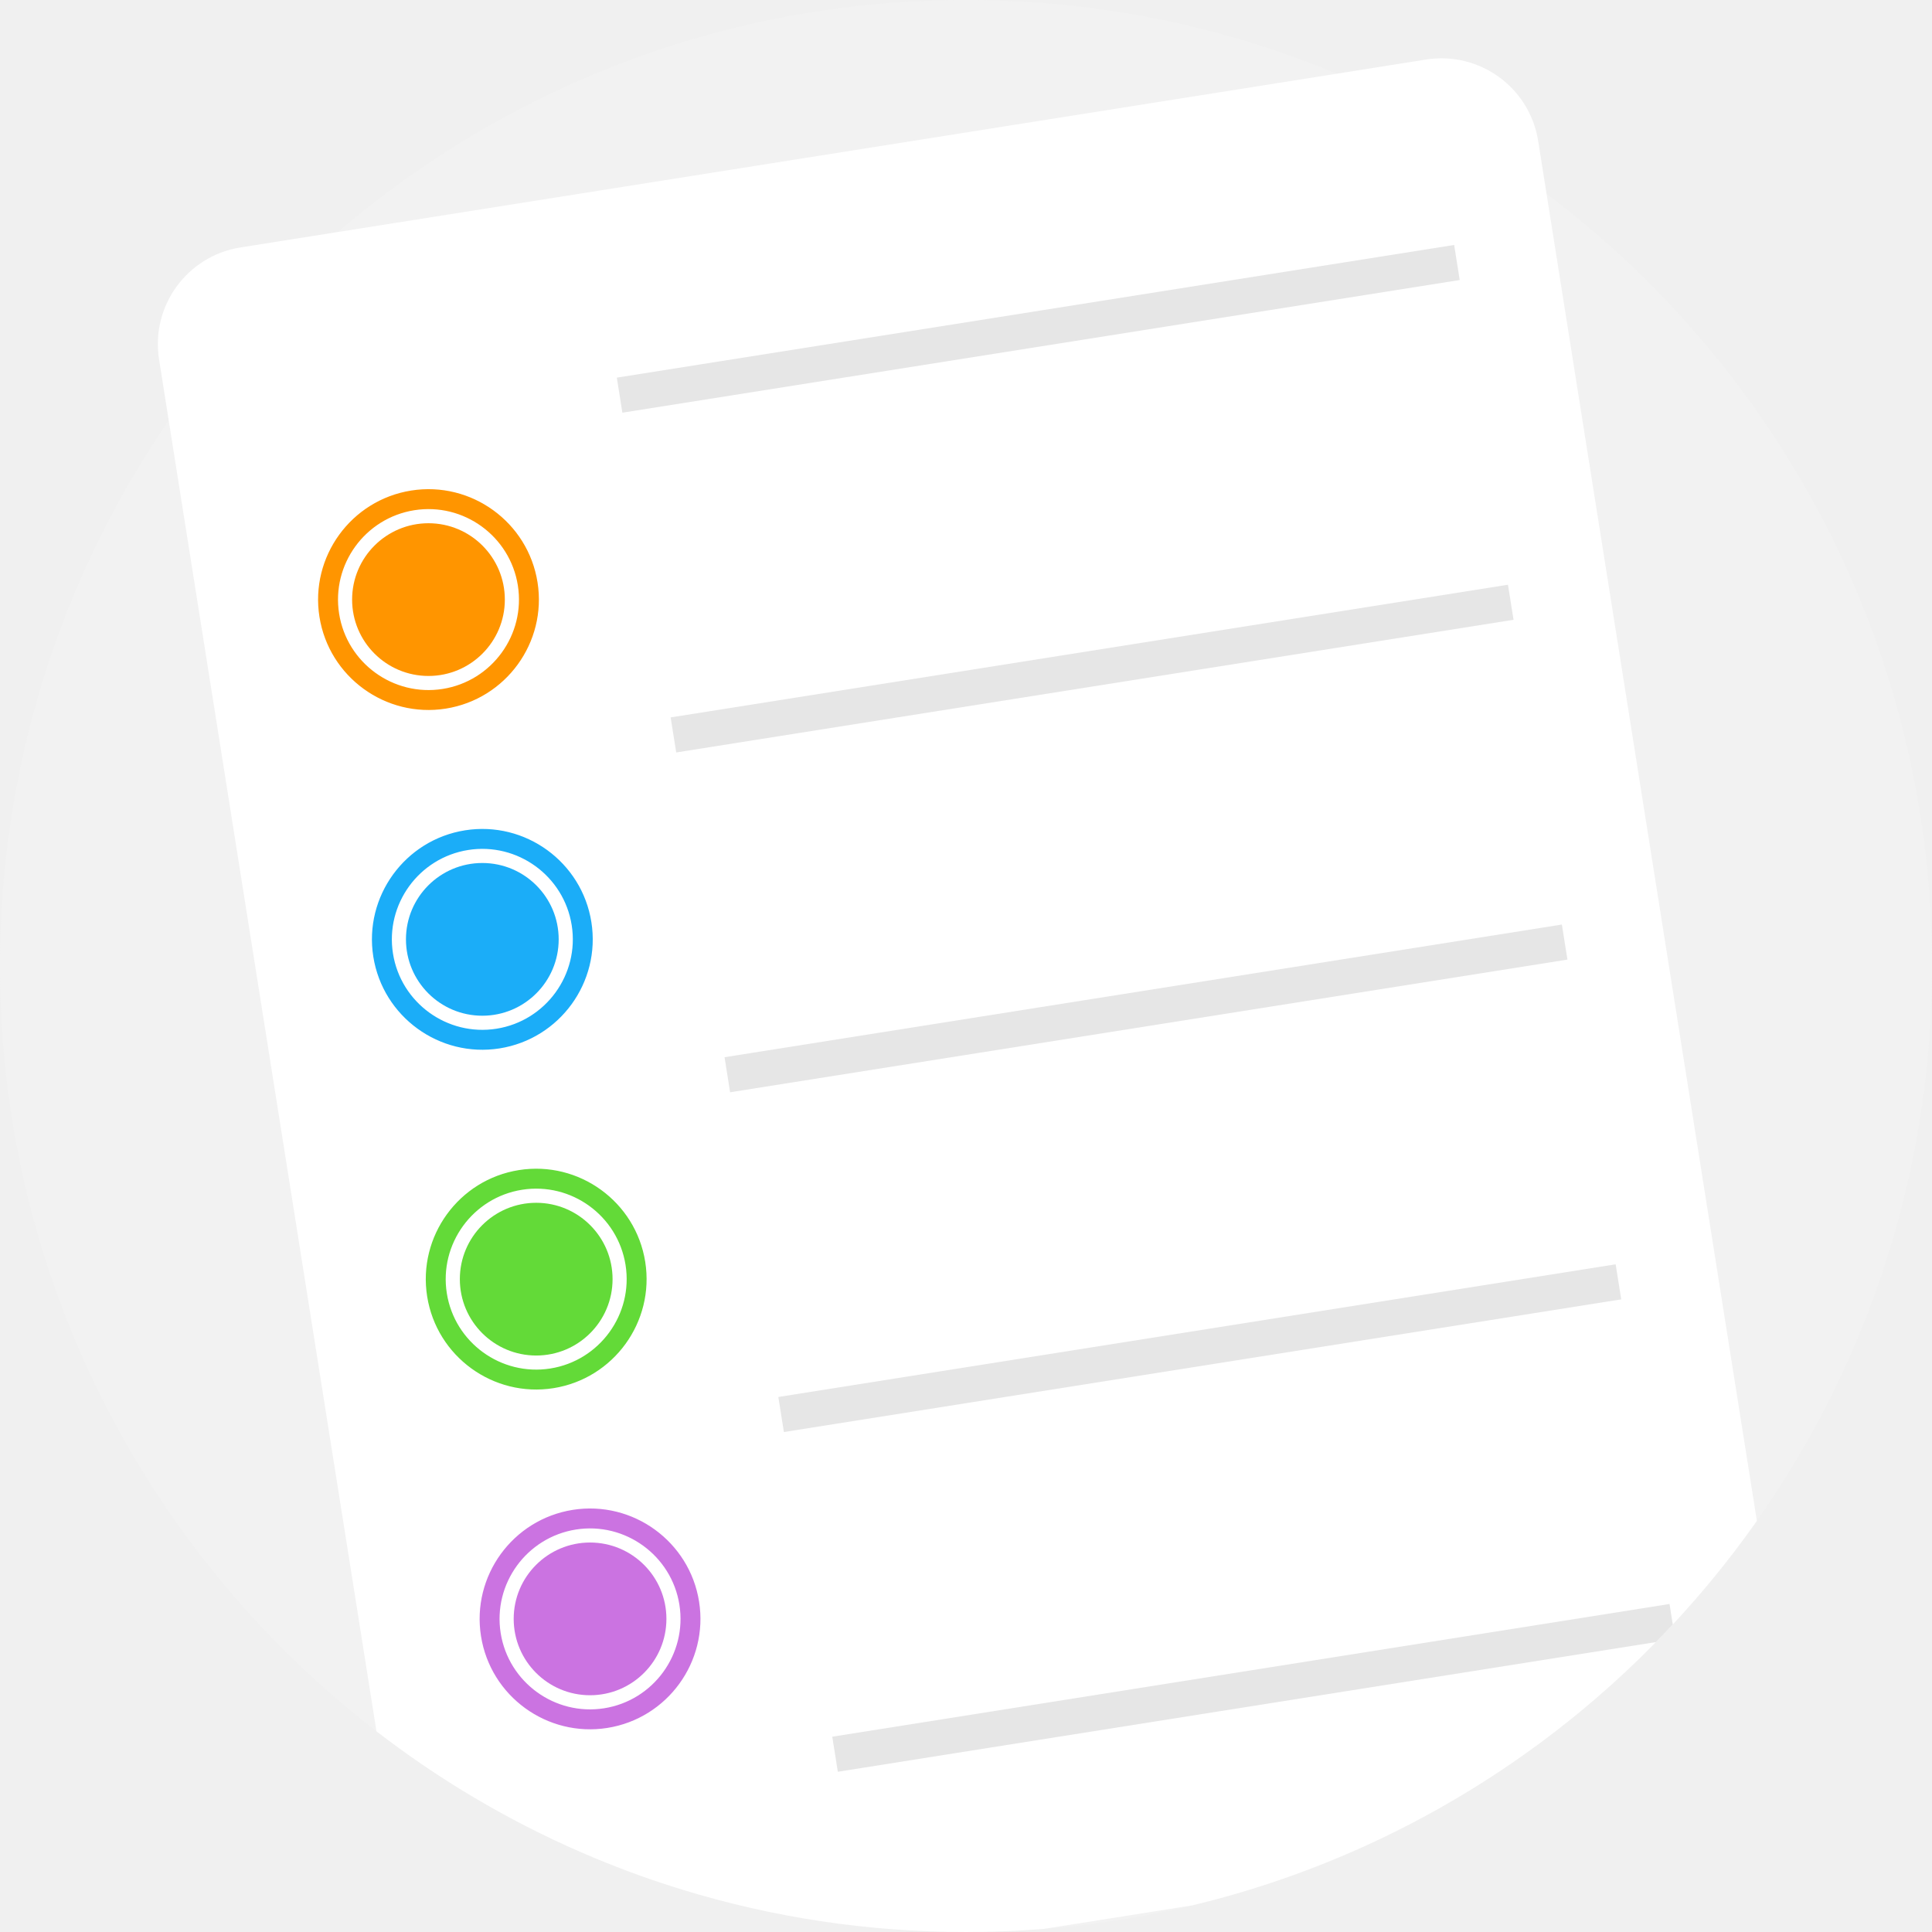
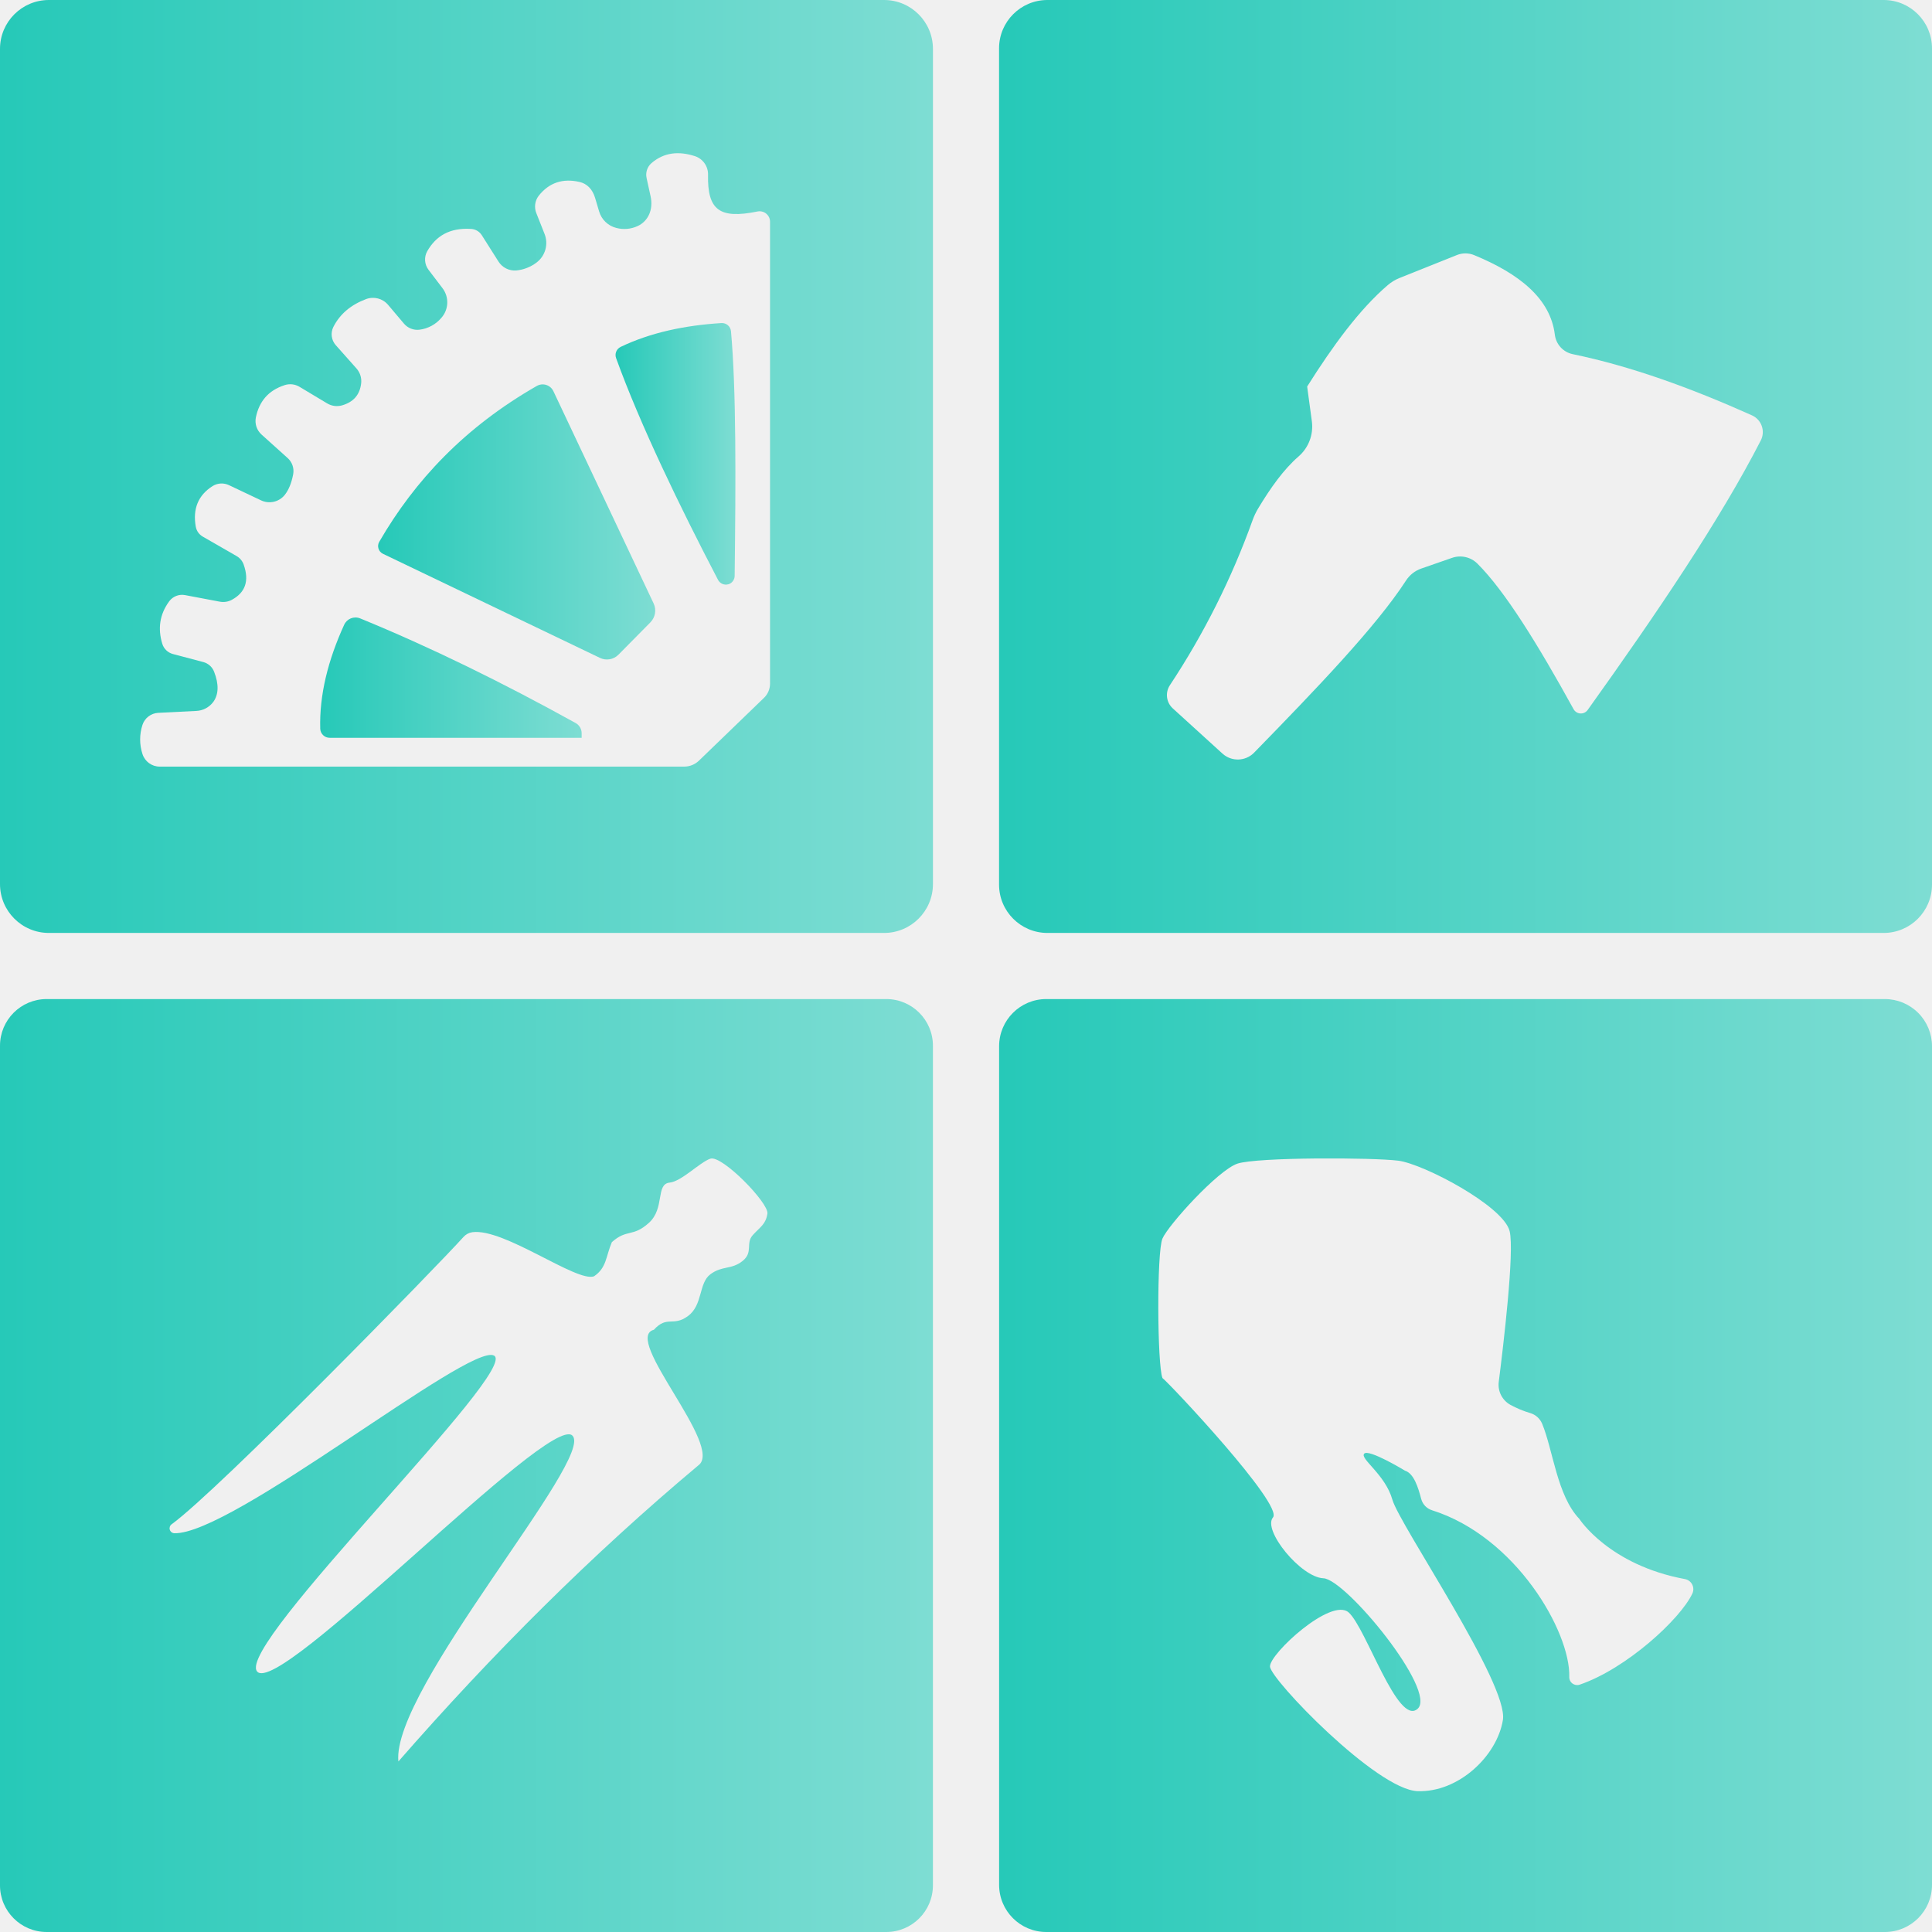
- <svg xmlns="http://www.w3.org/2000/svg" version="1.1" id="Capa_1" x="0px" y="0px" viewBox="0 0 512 512" style="enable-background:new 0 0 512 512;" xml:space="preserve">
-   <circle style="fill:#F2F2F2;" cx="256" cy="256" r="256" />
-   <path style="fill:#FFFFFF;" d="M465.589,403.037c-0.334,0.491-0.679,0.972-1.024,1.452c-6.52,9.132-13.625,17.826-21.264,26.018  c-1.463,1.578-2.947,3.124-4.451,4.66c-5.245,5.35-10.721,10.47-16.405,15.339c-6.228,5.339-12.727,10.386-19.456,15.109  c-25.924,18.213-55.38,31.744-87.134,39.351l-39.215,6.207c-6.802,0.543-13.688,0.825-20.637,0.825  c-26.122,0-51.336-3.908-75.076-11.191c-7.899-2.414-15.632-5.204-23.186-8.349c-19.801-8.234-38.348-18.892-55.265-31.587  c-0.909-0.679-1.808-1.369-2.706-2.048L44.714,111.427l-2.56-16.154c-2.247-14.158,7.408-27.449,21.567-29.696l25.851-4.096  l264.652-41.942l23.709-3.762c14.158-2.236,27.449,7.419,29.696,21.567l2.226,14.033L465.589,403.037z" />
-   <g>
-     <rect x="162.814" y="82.44" transform="matrix(0.9877 -0.1565 0.1565 0.9877 -10.2473 44.1333)" style="fill:#E6E6E6;" width="224.665" height="9.404" />
-     <rect x="177.077" y="172.481" transform="matrix(0.9877 -0.1565 0.1565 0.9877 -24.1626 47.4748)" style="fill:#E6E6E6;" width="224.665" height="9.404" />
-     <rect x="191.36" y="262.532" transform="matrix(0.9877 -0.1565 0.1565 0.9877 -38.0793 50.8195)" style="fill:#E6E6E6;" width="224.665" height="9.404" />
-     <rect x="205.614" y="352.571" transform="matrix(0.9877 -0.1565 0.1565 0.9877 -51.9945 54.1596)" style="fill:#E6E6E6;" width="224.665" height="9.404" />
-     <path style="fill:#E6E6E6;" d="M443.301,430.507c-1.463,1.578-2.947,3.124-4.451,4.66l-216.816,34.367l-1.473-9.289l221.884-35.171   L443.301,430.507z" />
-   </g>
-   <g>
-     <circle style="fill:#FF9500;" cx="113.55" cy="158.9" r="20.237" />
-     <path style="fill:#FF9500;" d="M118.134,187.791c-15.934,2.526-30.951-8.383-33.476-24.317s8.383-30.951,24.317-33.476   c15.934-2.526,30.951,8.383,33.476,24.317C144.976,170.248,134.067,185.267,118.134,187.791z M109.801,135.213   c-13.058,2.07-21.998,14.377-19.929,27.436s14.378,21.998,27.436,19.929s21.998-14.377,19.929-27.436   S122.859,133.143,109.801,135.213z" />
-   </g>
-   <g>
-     <circle style="fill:#1BADF8;" cx="127.82" cy="248.94" r="20.237" />
-     <path style="fill:#1BADF8;" d="M132.404,277.835c-15.934,2.526-30.951-8.383-33.476-24.317   c-2.526-15.934,8.383-30.951,24.317-33.476s30.951,8.383,33.476,24.317C159.247,260.292,148.338,275.31,132.404,277.835z    M124.071,225.256c-13.058,2.07-21.998,14.377-19.929,27.436s14.378,21.998,27.436,19.929c13.058-2.07,21.998-14.377,19.929-27.436   S137.129,223.187,124.071,225.256z" />
-   </g>
-   <g>
-     <circle style="fill:#63DA38;" cx="142.1" cy="338.99" r="20.237" />
-     <path style="fill:#63DA38;" d="M146.675,367.878c-15.934,2.526-30.951-8.383-33.476-24.317s8.383-30.951,24.317-33.476   c15.934-2.526,30.951,8.383,33.476,24.317C173.518,350.335,162.609,365.353,146.675,367.878z M138.342,315.3   c-13.058,2.07-21.998,14.377-19.929,27.436s14.378,21.998,27.436,19.929c13.058-2.07,21.998-14.377,19.929-27.436   C163.709,322.17,151.4,313.23,138.342,315.3z" />
-   </g>
-   <g>
-     <circle style="fill:#CB73E1;" cx="156.37" cy="429.02" r="20.237" />
-     <path style="fill:#CB73E1;" d="M160.947,457.922c-15.934,2.526-30.951-8.383-33.476-24.317   c-2.526-15.934,8.383-30.951,24.317-33.476s30.951,8.383,33.476,24.317C187.788,440.38,176.879,455.397,160.947,457.922z    M152.614,405.343c-13.058,2.07-21.998,14.377-19.929,27.436c2.07,13.058,14.378,21.998,27.436,19.929   c13.058-2.07,21.998-14.377,19.929-27.436C177.98,412.213,165.672,403.273,152.614,405.343z" />
-   </g>
-   <g>
- </g>
-   <g>
- </g>
-   <g>
- </g>
-   <g>
- </g>
-   <g>
- </g>
-   <g>
- </g>
-   <g>
- </g>
-   <g>
- </g>
-   <g>
- </g>
-   <g>
- </g>
-   <g>
- </g>
-   <g>
- </g>
-   <g>
- </g>
-   <g>
- </g>
-   <g>
- </g>
+ <svg xmlns="http://www.w3.org/2000/svg" xmlns:xlink="http://www.w3.org/1999/xlink" id="Layer_2" data-name="Layer 2" viewBox="0 0 1024 1024">
+   <defs>
+     <style>.cls-1{fill:url(#linear-gradient);}.cls-2{fill:url(#linear-gradient-2);}.cls-3{fill:url(#linear-gradient-3);}.cls-4{fill:url(#linear-gradient-4);}.cls-5{fill:url(#linear-gradient-5);}.cls-6{fill:url(#linear-gradient-6);}.cls-7{fill:url(#linear-gradient-7);}</style>
+     <linearGradient id="linear-gradient" x1="676.39" y1="304.64" x2="823.21" y2="304.64" gradientUnits="userSpaceOnUse">
+       <stop offset="0" stop-color="#26c9b8" />
+       <stop offset="1" stop-color="#7eddd3" />
+     </linearGradient>
+     <linearGradient id="linear-gradient-2" x1="645.7" y1="387.16" x2="784.29" y2="387.16" xlink:href="#linear-gradient" />
+     <linearGradient id="linear-gradient-3" x1="802.25" y1="268.54" x2="865.82" y2="268.54" xlink:href="#linear-gradient" />
+     <linearGradient id="linear-gradient-4" x1="476" y1="275.24" x2="970.48" y2="275.24" xlink:href="#linear-gradient" />
+     <linearGradient id="linear-gradient-5" x1="1005.52" y1="275.24" x2="1500" y2="275.24" xlink:href="#linear-gradient" />
+     <linearGradient id="linear-gradient-6" x1="476" y1="804.76" x2="970.48" y2="804.76" xlink:href="#linear-gradient" />
+     <linearGradient id="linear-gradient-7" x1="1005.52" y1="804.76" x2="1500" y2="804.76" xlink:href="#linear-gradient" />
+   </defs>
+   <path class="cls-1" d="M769.32,235.35a6.29,6.29,0,0,0-8.8-2.79c-38,21.74-64.64,50-83.52,82.62a4.54,4.54,0,0,0,2,6.36l115,55.16a8.55,8.55,0,0,0,9.8-1.71l16.93-17.14a8.88,8.88,0,0,0,1.71-10Z" transform="translate(-476 -28)" />
+   <path class="cls-2" d="M781.1,411.22c-38.87-21.52-77-40.23-114.24-55.47a6.58,6.58,0,0,0-8.45,3.41c-8.54,18.72-13.18,37.11-12.68,55.08a5,5,0,0,0,5,4.81H784.29v-2.41A6.2,6.2,0,0,0,781.1,411.22Z" transform="translate(-476 -28)" />
+   <path class="cls-3" d="M858.39,199.23c-19.6,1.23-37.64,5.07-53.43,12.63a4.78,4.78,0,0,0-2.42,5.94c12.77,35.32,33.89,78.93,54,117.48a4.71,4.71,0,0,0,5.53,2.39l.08,0a4.72,4.72,0,0,0,3.23-4.47c.62-50.49.86-98.79-1.94-129.61A4.8,4.8,0,0,0,858.39,199.23Z" transform="translate(-476 -28)" />
+   <path class="cls-4" d="M944.57,28H501.9A25.91,25.91,0,0,0,476,53.9V496.57a25.91,25.91,0,0,0,25.9,25.91H944.57a25.91,25.91,0,0,0,25.91-25.91V53.9A25.91,25.91,0,0,0,944.57,28ZM884.14,390.31a10.53,10.53,0,0,1-3.22,7.58l-34.47,33.28a11.23,11.23,0,0,1-7.8,3.15h-278a9.57,9.57,0,0,1-9.14-6.68,24.74,24.74,0,0,1,0-15.43,9.29,9.29,0,0,1,8.36-6.39l20-1a11.94,11.94,0,0,0,9.24-4.87c2.75-3.91,3-9.17.38-15.89a8.42,8.42,0,0,0-5.68-5.14l-16.21-4.29a8.06,8.06,0,0,1-5.61-5.48c-2.37-7.88-1.48-15.41,3.72-22.49a8.51,8.51,0,0,1,8.44-3.23l18.34,3.47a9.65,9.65,0,0,0,6.41-1c6.91-3.76,9.43-9.78,6.22-18.75a8.38,8.38,0,0,0-3.72-4.42l-17.94-10.32a7.61,7.61,0,0,1-3.69-5.23q-2.54-14.26,8.9-21.55a9.08,9.08,0,0,1,8.75-.46l16.88,8a10.41,10.41,0,0,0,12.6-2.82c2.17-2.73,3.62-6.45,4.49-10.95a9.29,9.29,0,0,0-2.94-8.64l-13.83-12.44a9.66,9.66,0,0,1-3-9.1c1.73-8.4,6.56-14.29,15.25-17.09a9.53,9.53,0,0,1,7.85.87l14.64,8.78a10,10,0,0,0,7.84,1.1c6.15-1.74,9.58-5.67,10.24-11.85a10.17,10.17,0,0,0-2.55-7.8l-10.92-12.28a8.69,8.69,0,0,1-1.28-9.66c3.51-6.93,9.38-11.76,17.3-14.75a10.46,10.46,0,0,1,11.67,3l8.42,9.95a9.29,9.29,0,0,0,8.26,3.26A18.16,18.16,0,0,0,710,196.39a12.37,12.37,0,0,0,.55-15.63L703.13,171a9,9,0,0,1-.66-9.9c4.53-7.88,11.7-12.52,23.3-11.76a7.18,7.18,0,0,1,5.59,3.32l8.83,13.94a10.19,10.19,0,0,0,9.48,4.75,21.13,21.13,0,0,0,10.69-4.18,13,13,0,0,0,4.22-15.3L760.28,141a9.39,9.39,0,0,1,1.27-9.28c5.51-6.93,12.74-9.32,21.63-7.28,3.8.86,6.83,3.71,8.23,8.44l2.12,7.13a12.71,12.71,0,0,0,9.06,8.78,16.69,16.69,0,0,0,11.43-1c5.49-2.55,8.36-8.67,6.81-15.73l-2.12-9.68a8.15,8.15,0,0,1,2.57-7.91c6.78-5.82,14.57-6.42,23-3.72a10.14,10.14,0,0,1,7,9.88c-.4,18.83,6.2,23.54,26.21,19.46a5.55,5.55,0,0,1,6.65,5.45Z" transform="translate(-476 -28)" />
+   <path class="cls-5" d="M1474.37,28H1031.15a25.63,25.63,0,0,0-25.63,25.63V496.85a25.64,25.64,0,0,0,25.63,25.63h443.22A25.63,25.63,0,0,0,1500,496.85V53.63A25.62,25.62,0,0,0,1474.37,28Zm-65.1,233.42c-21.46,41.87-54.83,91.25-91.78,142.89a4.42,4.42,0,0,1-7.47-.45c-18.73-34-36.33-62.59-51-77.17a13,13,0,0,0-13.44-3l-16.29,5.66a15.8,15.8,0,0,0-8.08,6.36c-15.85,24.44-47.65,57.53-80.51,91.21a12.08,12.08,0,0,1-16.78.49l-26.32-23.95a9.53,9.53,0,0,1-1.55-12.26,409.27,409.27,0,0,0,43.82-87.41,34.7,34.7,0,0,1,2.9-6.17c6.6-11,13.56-20.77,21.36-27.57a21,21,0,0,0,7.19-18.7l-2.5-18.47c13.67-21.69,27.72-40.9,42.71-53.75a22.2,22.2,0,0,1,6.29-3.8l30.34-12.14a12.09,12.09,0,0,1,9.1,0c24.08,9.91,40.49,23.07,42.84,42.2a12,12,0,0,0,9.42,10.31c31,6.4,62.81,18,95,32.42A9.72,9.72,0,0,1,1409.27,261.42Z" transform="translate(-476 -28)" />
+   <path class="cls-6" d="M945.74,557.52h-445A24.74,24.74,0,0,0,476,582.26v445A24.73,24.73,0,0,0,500.73,1052h445a24.74,24.74,0,0,0,24.74-24.73v-445A24.74,24.74,0,0,0,945.74,557.52Zm-63,113.76c-.88,5.62-3.65,6.86-7.7,11.29s.39,9.14-5.52,13.82-10.7,2.31-17,7-3.92,16.27-11.87,22.13-11-.5-18.09,7.29c-16.94,4.41,37.66,62,23.49,71.94-56.69,47.51-109.37,100.16-158.9,156.87C683.38,923.41,792,800.24,779.31,788.82S623.77,928,612.26,913.9s140-160.45,125.5-167.46c-13.42-6.48-138.88,95.16-169.38,94.2a2.62,2.62,0,0,1-1.4-4.75c24.92-18.1,141-137,154.66-152.26a7.77,7.77,0,0,1,4.66-2.53c16.78-2.37,55.35,26.74,64.53,23.37,6.75-4.54,6.21-10.46,9.47-18.11,8-7.16,11-2.45,19.61-10.2s3.47-20.56,11-21.35c6.4-.67,15.85-10.68,21.57-12.68C858.57,640,883.63,665.67,882.75,671.28Z" transform="translate(-476 -28)" />
+   <path class="cls-7" d="M1475,557.52H1030.55a25,25,0,0,0-25,25V1027a25,25,0,0,0,25,25H1475a25,25,0,0,0,25-25V582.55A25,25,0,0,0,1475,557.52ZM1373,872.58c-6.34,13.57-35,39.9-59.77,48.34a4.18,4.18,0,0,1-5.48-4.16c.64-23.82-28.25-74.26-72.7-88.28a8.6,8.6,0,0,1-5.78-6c-1.6-6.09-3.89-13.54-8.6-15,0,0-19.23-11.69-21.62-9s11.17,11,14.94,24.37,61.67,97.69,58.58,116.76-23.48,38.49-45.21,37.74-78-59.28-78.24-66.05,32.44-36.82,41.68-28.69,26,60.48,36.56,51.1-38-68.7-49.93-69.19-32.38-25.53-26.73-32.24-54.56-70.78-58.58-73.9c-2.77-7-3.07-66.77,0-73.91s29.4-36.23,39.71-39.71,71.87-3.3,85.31-1.57,55.71,24,59,37.35c2.65,10.79-3.39,61.18-5.77,79.88a12.17,12.17,0,0,0,6.16,12.17,53.56,53.56,0,0,0,10.57,4.38,9.86,9.86,0,0,1,6.29,5.69c5.79,14,7.87,38,19.71,50.41,0,0,15.71,24.45,56,31.88A5.45,5.45,0,0,1,1373,872.58Z" transform="translate(-476 -28)" />
</svg>
